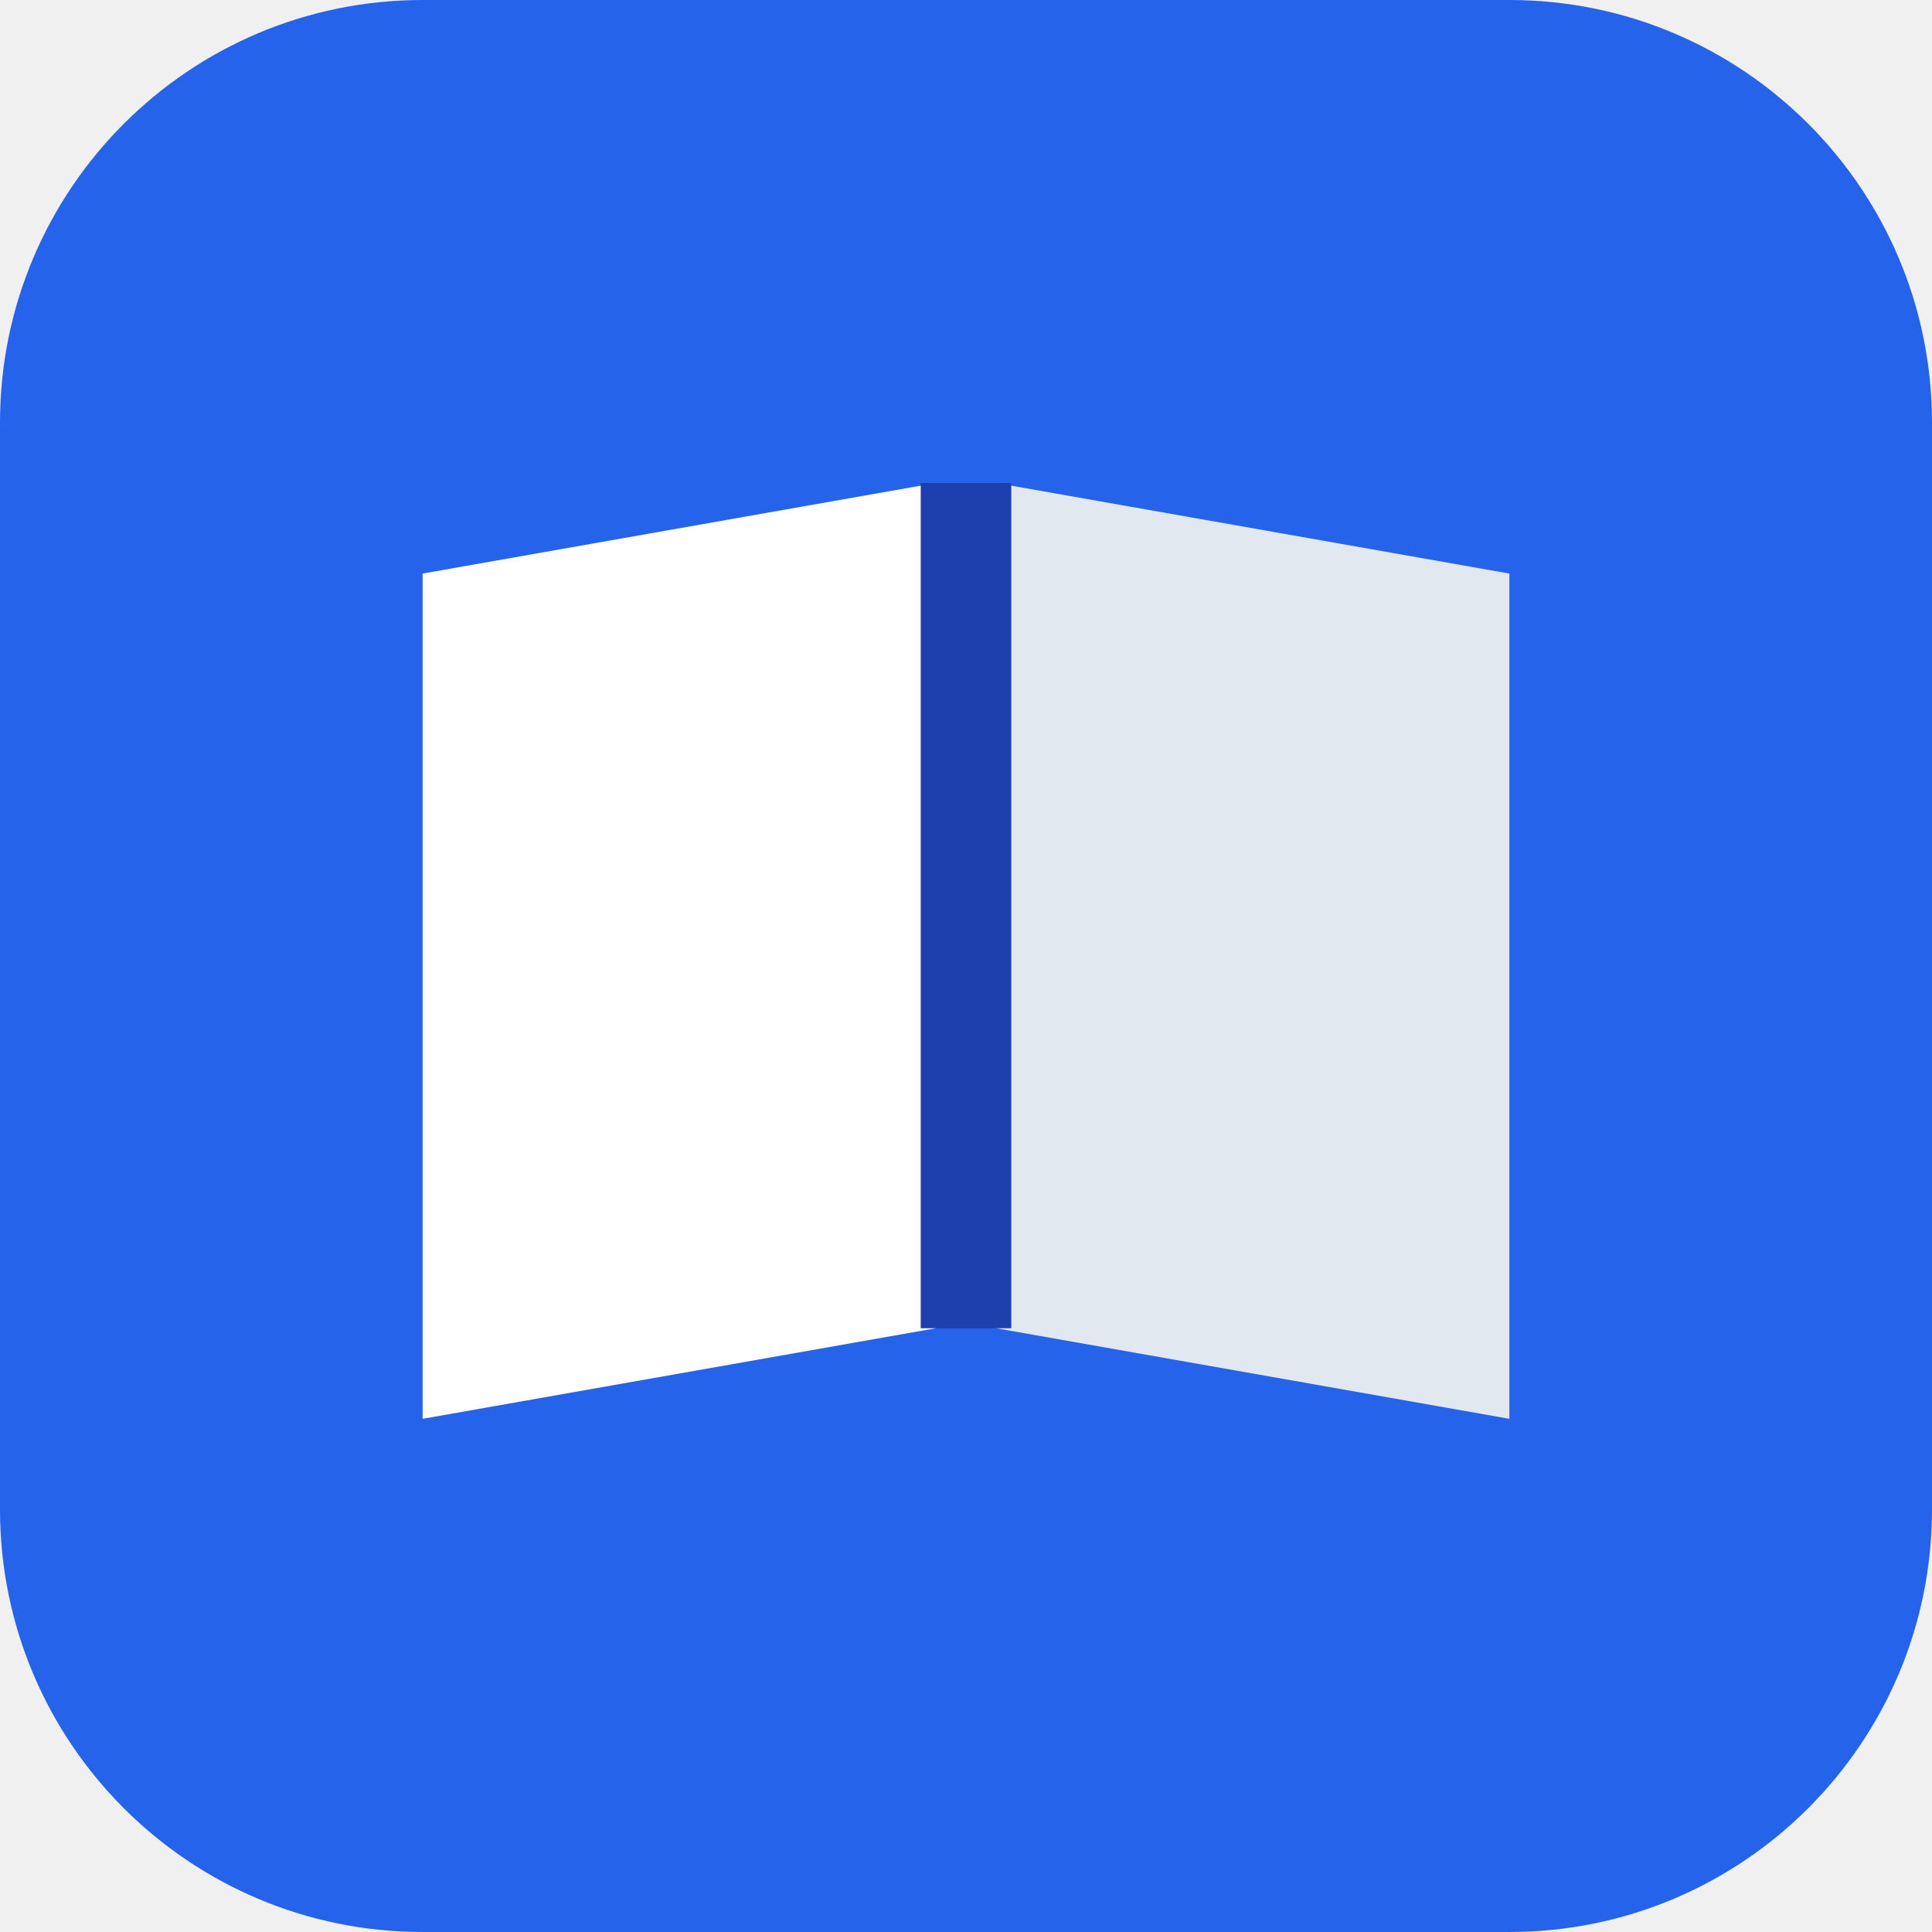
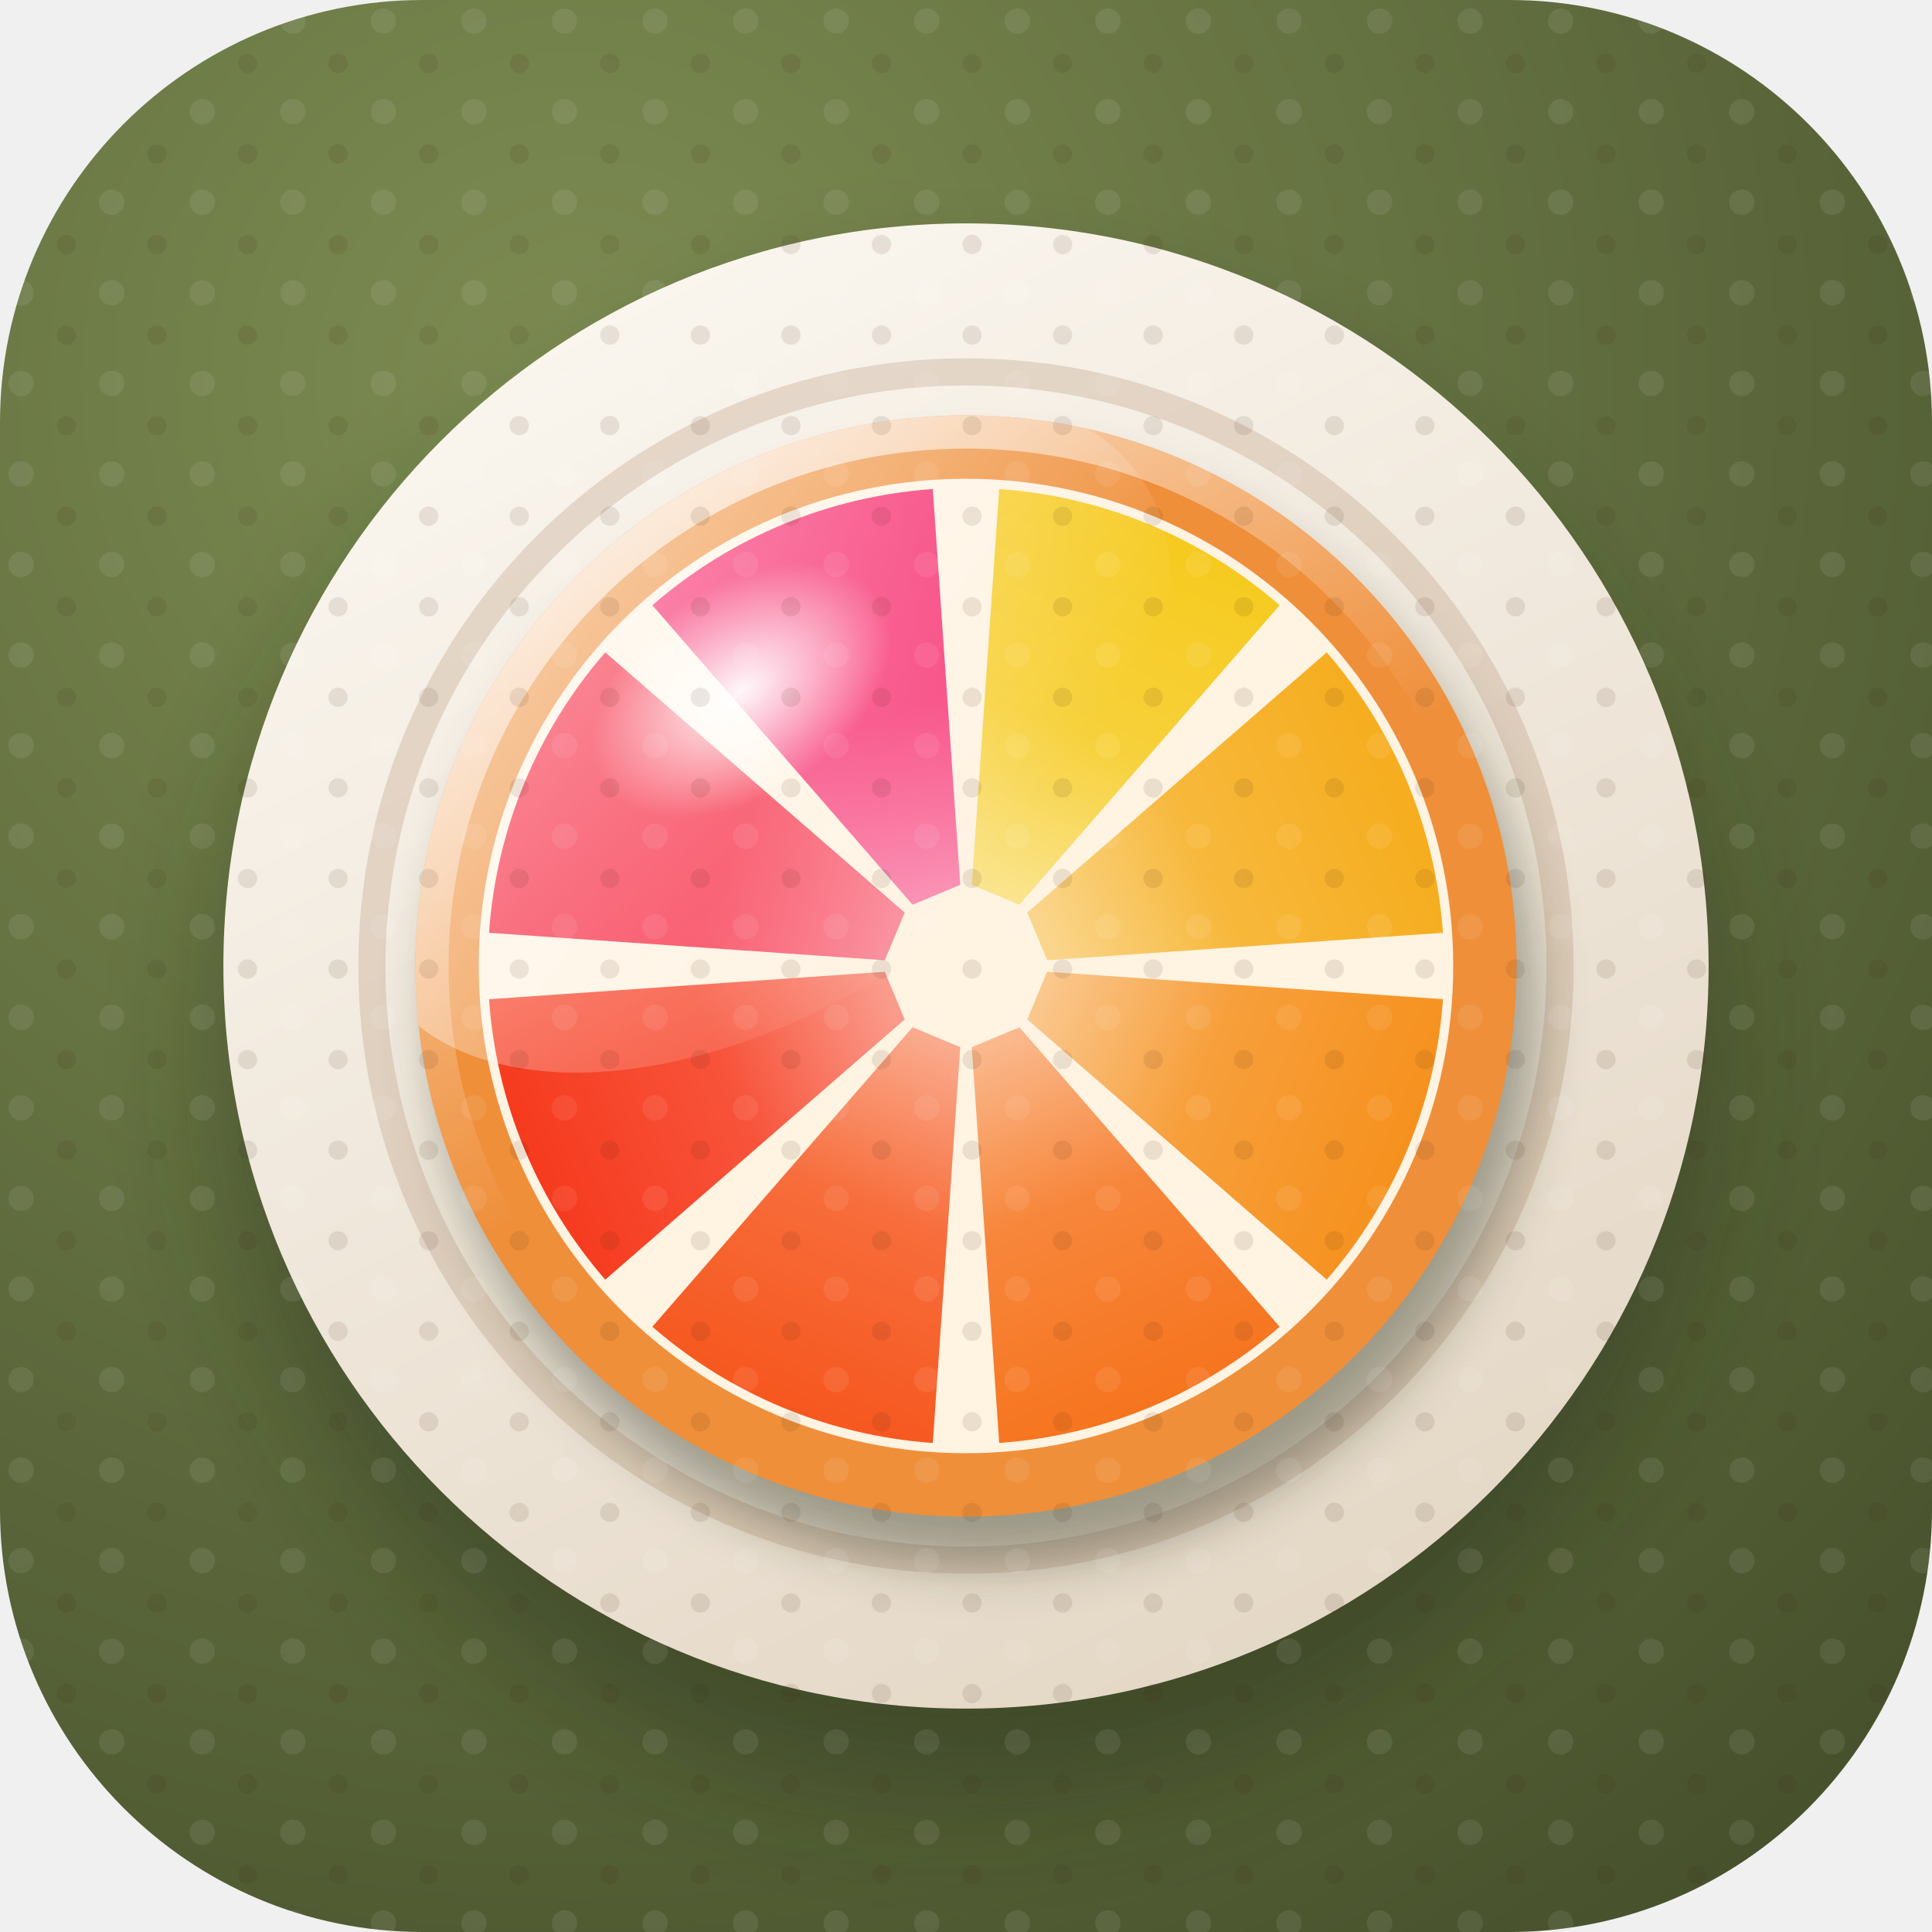
- <svg xmlns="http://www.w3.org/2000/svg" viewBox="0 0 64 64">
-   <rect width="64" height="64" rx="14" fill="#2563eb" />
-   <path d="M31 16 L14 19 L14 47 L31 44 Z" fill="#ffffff" />
-   <path d="M33 16 L50 19 L50 47 L33 44 Z" fill="#e2e8f0" />
-   <rect x="30.5" y="16" width="3" height="28" fill="#1e40af" />
+ <svg xmlns="http://www.w3.org/2000/svg" viewBox="0 0 64 64" width="64" height="64">
+   <defs>
+     <radialGradient id="terre" cx="0.3" cy="0.2" r="1">
+       <stop offset="0" stop-color="#7d8c52" />
+       <stop offset="1" stop-color="#454f2b" />
+     </radialGradient>
+     <linearGradient id="email" x1="0.25" y1="0" x2="0.75" y2="1">
+       <stop offset="0" stop-color="#fbf7f0" />
+       <stop offset="1" stop-color="#e3d6c4" />
+     </linearGradient>
+     <linearGradient id="q0" gradientUnits="userSpaceOnUse" x1="38.06" y1="17.37" x2="33.03" y2="29.51">
+       <stop offset="0" stop-color="#f6ca1e" />
+       <stop offset="0.55" stop-color="#f7d13b" />
+       <stop offset="1" stop-color="#fae48d" />
+     </linearGradient>
+     <linearGradient id="q1" gradientUnits="userSpaceOnUse" x1="46.63" y1="25.94" x2="34.49" y2="30.97">
+       <stop offset="0" stop-color="#f6ad1e" />
+       <stop offset="0.55" stop-color="#f7b83b" />
+       <stop offset="1" stop-color="#fad68d" />
+     </linearGradient>
+     <linearGradient id="q2" gradientUnits="userSpaceOnUse" x1="46.63" y1="38.06" x2="34.49" y2="33.03">
+       <stop offset="0" stop-color="#f6911e" />
+       <stop offset="0.55" stop-color="#f79f3b" />
+       <stop offset="1" stop-color="#fac78d" />
+     </linearGradient>
+     <linearGradient id="q3" gradientUnits="userSpaceOnUse" x1="38.06" y1="46.63" x2="33.03" y2="34.49">
+       <stop offset="0" stop-color="#f6741e" />
+       <stop offset="0.55" stop-color="#f7863b" />
+       <stop offset="1" stop-color="#fab98d" />
+     </linearGradient>
+     <linearGradient id="q4" gradientUnits="userSpaceOnUse" x1="25.94" y1="46.63" x2="30.97" y2="34.49">
+       <stop offset="0" stop-color="#f6571e" />
+       <stop offset="0.55" stop-color="#f76d3b" />
+       <stop offset="1" stop-color="#faaa8d" />
+     </linearGradient>
+     <linearGradient id="q5" gradientUnits="userSpaceOnUse" x1="17.37" y1="38.06" x2="29.51" y2="33.03">
+       <stop offset="0" stop-color="#f63a1e" />
+       <stop offset="0.55" stop-color="#f7543b" />
+       <stop offset="1" stop-color="#fa9c8d" />
+     </linearGradient>
+     <linearGradient id="q6" gradientUnits="userSpaceOnUse" x1="17.37" y1="25.94" x2="29.51" y2="30.97">
+       <stop offset="0" stop-color="#f61e38" />
+       <stop offset="0.55" stop-color="#f73b52" />
+       <stop offset="1" stop-color="#fa8d9b" />
+     </linearGradient>
+     <linearGradient id="q7" gradientUnits="userSpaceOnUse" x1="25.94" y1="17.37" x2="30.97" y2="29.51">
+       <stop offset="0" stop-color="#f61e64" />
+       <stop offset="0.55" stop-color="#f73b78" />
+       <stop offset="1" stop-color="#fa8db1" />
+     </linearGradient>
+     <linearGradient id="reflet" x1="0.15" y1="0" x2="0.7" y2="0.9">
+       <stop offset="0" stop-color="#ffffff" stop-opacity="0.62" />
+       <stop offset="1" stop-color="#ffffff" stop-opacity="0" />
+     </linearGradient>
+     <radialGradient id="eclat">
+       <stop offset="0" stop-color="#ffffff" stop-opacity="0.95" />
+       <stop offset="1" stop-color="#ffffff" stop-opacity="0" />
+     </radialGradient>
+     <linearGradient id="arete" x1="0" y1="0" x2="0.55" y2="1">
+       <stop offset="0" stop-color="#ffffff" stop-opacity="0.85" />
+       <stop offset="0.6" stop-color="#ffffff" stop-opacity="0" />
+     </linearGradient>
+     <filter id="ombreLarge" x="-40%" y="-40%" width="180%" height="180%">
+       <feGaussianBlur stdDeviation="2" />
+     </filter>
+     <filter id="ombreCourte" x="-40%" y="-40%" width="180%" height="180%">
+       <feGaussianBlur stdDeviation="0.85" />
+     </filter>
+     <pattern id="grain" width="3" height="3" patternUnits="userSpaceOnUse">
+       <circle cx="0.7" cy="0.7" r="0.42" fill="#ffffff" fill-opacity="0.08" />
+       <circle cx="2.2" cy="2.1" r="0.32" fill="#3f2412" fill-opacity="0.10" />
+     </pattern>
+     <mask id="fruit">
+       <circle cx="32.0" cy="32.0" r="18.24" fill="#fff" />
+     </mask>
+     <mask id="tuile">
+       <rect width="64" height="64" rx="14" fill="#fff" />
+     </mask>
+   </defs>
+   <g mask="url(#tuile)">
+     <rect id="socle" width="64" height="64" fill="url(#terre)" />
+     <g id="marque">
+       <circle cx="32.0" cy="34.80" r="24.60" fill="#242b12" opacity="0.42" filter="url(#ombreLarge)" />
+       <circle cx="32.0" cy="32.0" r="24.60" fill="url(#email)" />
+       <circle cx="32.0" cy="32.0" r="19.68" fill="none" stroke="#b08968" stroke-opacity="0.26" stroke-width="0.9" />
+       <g filter="url(#ombreCourte)" opacity="0.38">
+         <circle cx="32.6" cy="33.6" r="18.24" fill="#242b12" />
+       </g>
+       <circle cx="32.0" cy="32.0" r="18.24" fill="#ef8f3a" />
+       <circle cx="32.0" cy="32.0" r="16.14" fill="#fff3e2" />
+       <path d="M32.19 29.31 L33.10 16.20 A15.84 15.84 0 0 1 42.39 20.05 L33.77 29.97 Z" fill="url(#q0)" />
+       <path d="M34.03 30.23 L43.95 21.61 A15.84 15.84 0 0 1 47.80 30.90 L34.69 31.81 Z" fill="url(#q1)" />
+       <path d="M34.69 32.19 L47.80 33.10 A15.84 15.84 0 0 1 43.95 42.39 L34.03 33.77 Z" fill="url(#q2)" />
+       <path d="M33.77 34.03 L42.39 43.95 A15.84 15.84 0 0 1 33.10 47.80 L32.19 34.69 Z" fill="url(#q3)" />
+       <path d="M31.81 34.69 L30.90 47.80 A15.84 15.84 0 0 1 21.61 43.95 L30.23 34.03 Z" fill="url(#q4)" />
+       <path d="M29.97 33.77 L20.05 42.39 A15.84 15.84 0 0 1 16.20 33.10 L29.31 32.19 Z" fill="url(#q5)" />
+       <path d="M29.31 31.81 L16.20 30.90 A15.84 15.84 0 0 1 20.05 21.61 L29.97 30.23 Z" fill="url(#q6)" />
+       <path d="M30.23 29.97 L21.61 20.05 A15.84 15.84 0 0 1 30.90 16.20 L31.81 29.31 Z" fill="url(#q7)" />
+       <g mask="url(#fruit)">
+         <ellipse cx="25.28" cy="24.32" rx="15.12" ry="8.88" fill="url(#reflet)" transform="rotate(-34 25.28 24.32)" />
+       </g>
+       <circle cx="32.0" cy="32.0" r="17.69" fill="none" stroke="url(#arete)" stroke-width="1.1" />
+       <g mask="url(#fruit)">
+         <ellipse cx="24.56" cy="22.88" rx="5.52" ry="3.48" fill="url(#eclat)" transform="rotate(-34 24.56 22.88)" />
+       </g>
+     </g>
+     <rect width="64" height="64" fill="url(#grain)" />
+   </g>
</svg>
